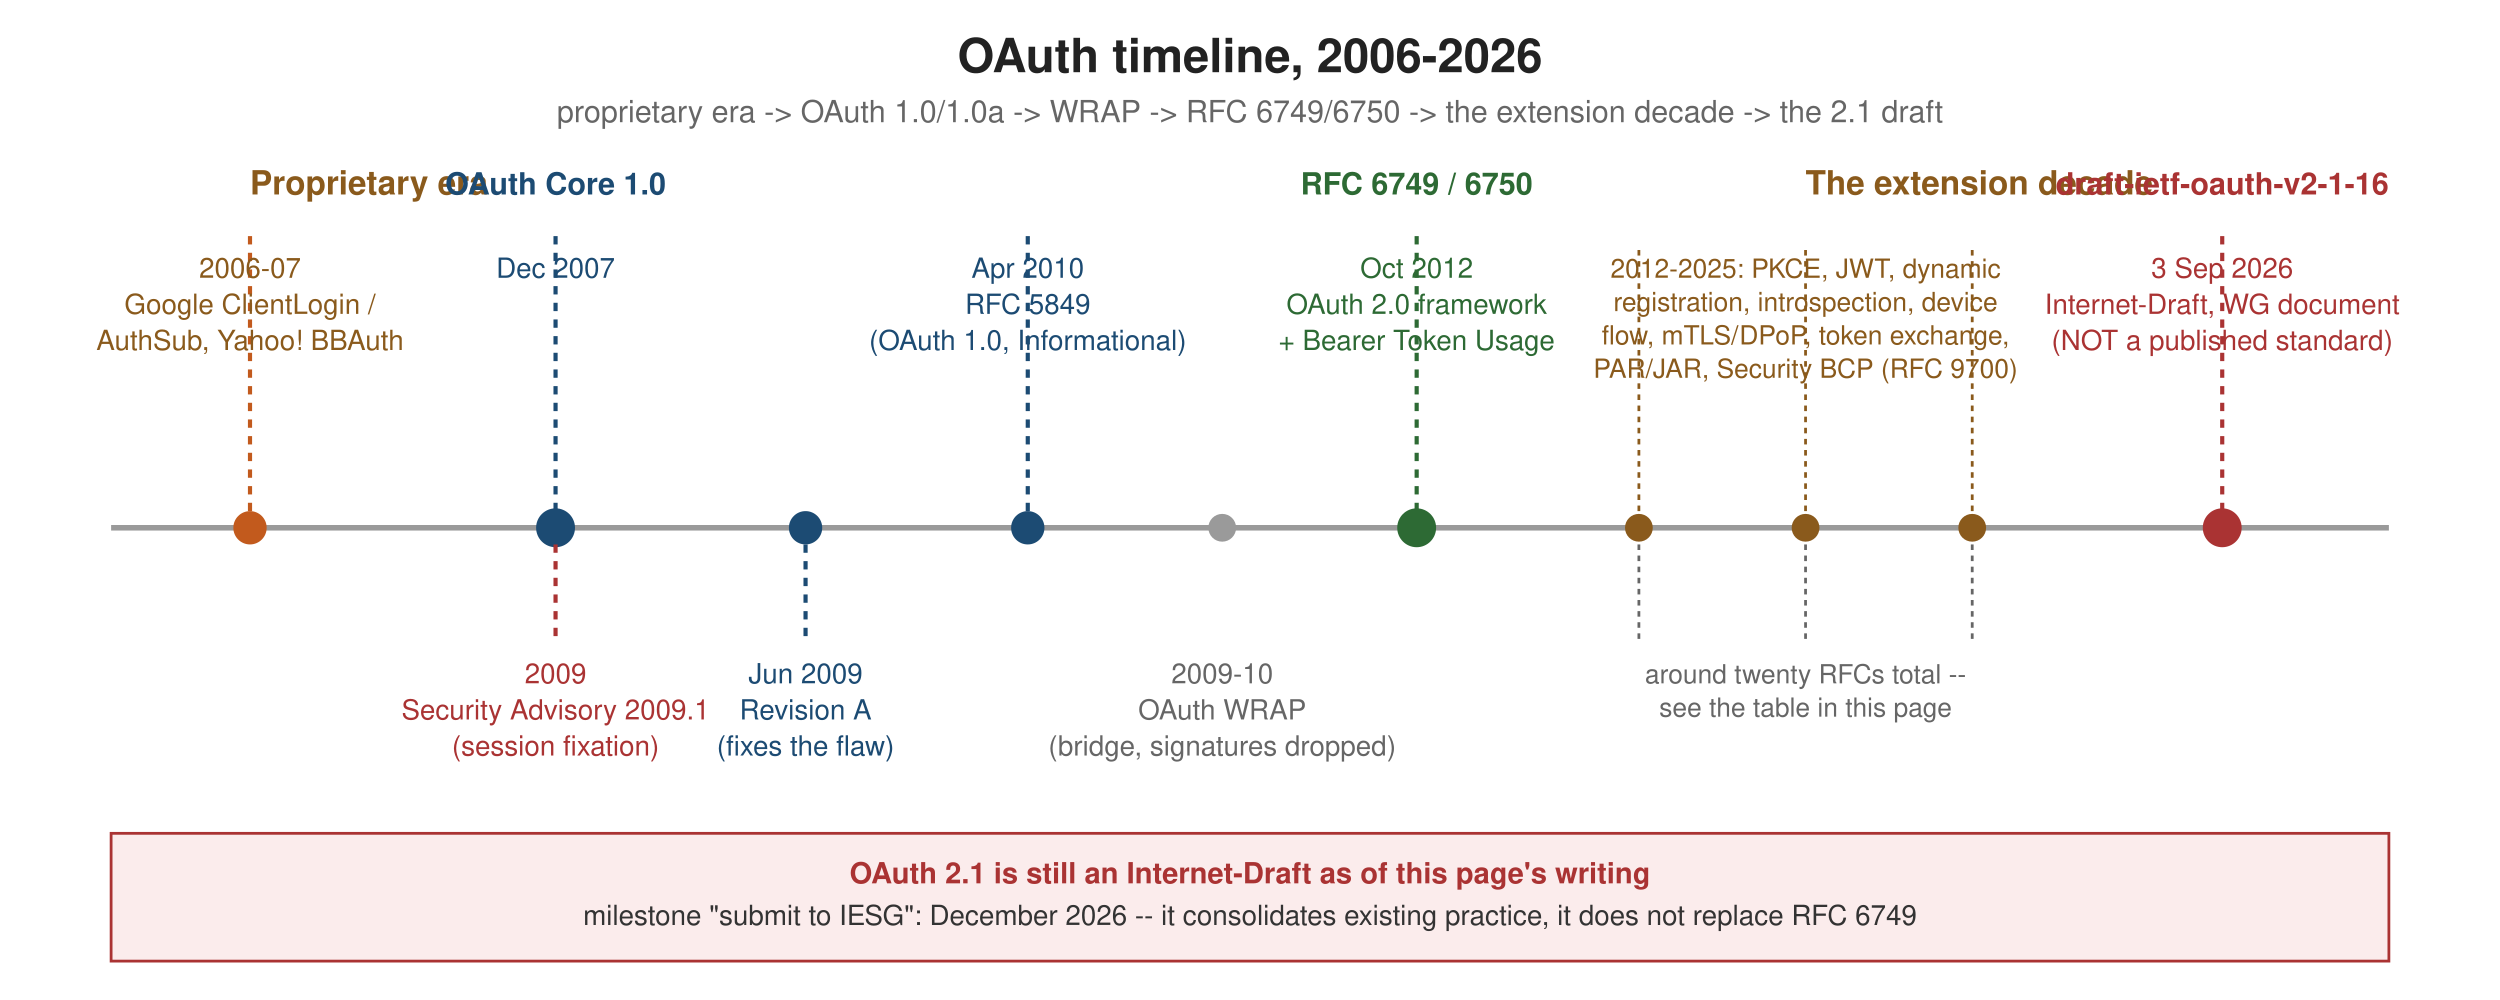
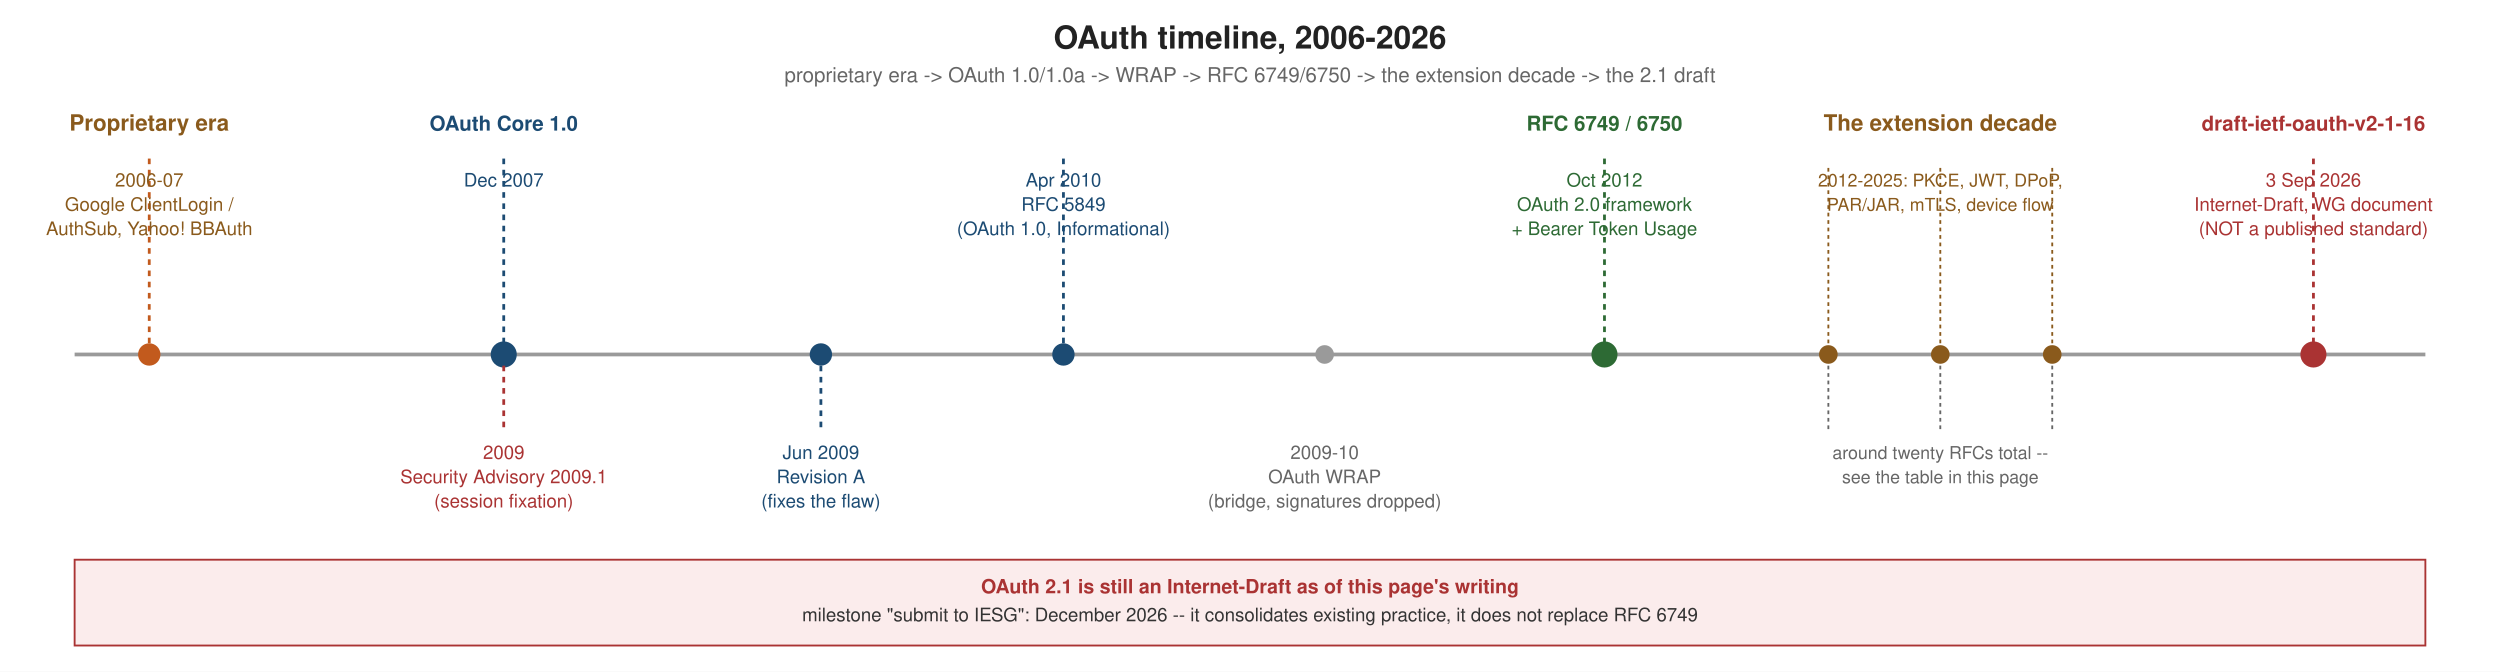
- <svg xmlns="http://www.w3.org/2000/svg" viewBox="0 0 900 360" font-family="Helvetica, Arial, sans-serif">
-   <rect x="0" y="0" width="900" height="360" fill="#ffffff" />
-   <text x="450" y="26" font-size="17" font-weight="bold" fill="#222222" text-anchor="middle">OAuth timeline, 2006-2026</text>
-   <text x="450" y="44" font-size="11" fill="#666666" text-anchor="middle">proprietary era -&gt; OAuth 1.0/1.0a -&gt; WRAP -&gt; RFC 6749/6750 -&gt; the extension decade -&gt; the 2.1 draft</text>
-   <line x1="40" y1="190" x2="860" y2="190" stroke="#9a9a9a" stroke-width="2" />
-   <text x="90" y="70" font-size="12" font-weight="bold" fill="#8a5a1c">Proprietary era</text>
-   <circle cx="90" cy="190" r="6" fill="#c25a1d" />
-   <line x1="90" y1="184" x2="90" y2="85" stroke="#c25a1d" stroke-width="1.5" stroke-dasharray="3,3" />
-   <text x="90" y="100" font-size="10" fill="#8a5a1c" text-anchor="middle">2006-07</text>
-   <text x="90" y="113" font-size="10" fill="#8a5a1c" text-anchor="middle">Google ClientLogin /</text>
-   <text x="90" y="126" font-size="10" fill="#8a5a1c" text-anchor="middle">AuthSub, Yahoo! BBAuth</text>
-   <circle cx="200" cy="190" r="7" fill="#1c4b73" />
-   <line x1="200" y1="184" x2="200" y2="85" stroke="#1c4b73" stroke-width="1.5" stroke-dasharray="3,3" />
-   <text x="200" y="70" font-size="11" font-weight="bold" fill="#1c4b73" text-anchor="middle">OAuth Core 1.0</text>
-   <text x="200" y="100" font-size="10" fill="#1c4b73" text-anchor="middle">Dec 2007</text>
-   <circle cx="200" cy="190" r="0" />
-   <line x1="200" y1="196" x2="200" y2="230" stroke="#a33" stroke-width="1.5" stroke-dasharray="3,3" />
-   <text x="200" y="246" font-size="10" fill="#a33" text-anchor="middle">2009</text>
-   <text x="200" y="259" font-size="10" fill="#a33" text-anchor="middle">Security Advisory 2009.1</text>
-   <text x="200" y="272" font-size="10" fill="#a33" text-anchor="middle">(session fixation)</text>
-   <circle cx="290" cy="190" r="6" fill="#1c4b73" />
-   <line x1="290" y1="196" x2="290" y2="230" stroke="#1c4b73" stroke-width="1.5" stroke-dasharray="3,3" />
-   <text x="290" y="246" font-size="10" fill="#1c4b73" text-anchor="middle">Jun 2009</text>
-   <text x="290" y="259" font-size="10" fill="#1c4b73" text-anchor="middle">Revision A</text>
-   <text x="290" y="272" font-size="10" fill="#1c4b73" text-anchor="middle">(fixes the flaw)</text>
-   <circle cx="370" cy="190" r="6" fill="#1c4b73" />
-   <line x1="370" y1="184" x2="370" y2="85" stroke="#1c4b73" stroke-width="1.5" stroke-dasharray="3,3" />
-   <text x="370" y="100" font-size="10" fill="#1c4b73" text-anchor="middle">Apr 2010</text>
-   <text x="370" y="113" font-size="10" fill="#1c4b73" text-anchor="middle">RFC 5849</text>
-   <text x="370" y="126" font-size="10" fill="#1c4b73" text-anchor="middle">(OAuth 1.0, Informational)</text>
-   <circle cx="440" cy="190" r="5" fill="#9a9a9a" />
-   <text x="440" y="246" font-size="10" fill="#666666" text-anchor="middle">2009-10</text>
-   <text x="440" y="259" font-size="10" fill="#666666" text-anchor="middle">OAuth WRAP</text>
-   <text x="440" y="272" font-size="10" fill="#666666" text-anchor="middle">(bridge, signatures dropped)</text>
-   <circle cx="510" cy="190" r="7" fill="#2d6a34" />
-   <line x1="510" y1="184" x2="510" y2="85" stroke="#2d6a34" stroke-width="1.5" stroke-dasharray="3,3" />
-   <text x="510" y="70" font-size="11" font-weight="bold" fill="#2d6a34" text-anchor="middle">RFC 6749 / 6750</text>
-   <text x="510" y="100" font-size="10" fill="#2d6a34" text-anchor="middle">Oct 2012</text>
-   <text x="510" y="113" font-size="10" fill="#2d6a34" text-anchor="middle">OAuth 2.0 framework</text>
-   <text x="510" y="126" font-size="10" fill="#2d6a34" text-anchor="middle">+ Bearer Token Usage</text>
-   <text x="650" y="70" font-size="12" font-weight="bold" fill="#8a5a1c">The extension decade</text>
-   <circle cx="590" cy="190" r="5" fill="#8a5a1c" />
-   <circle cx="650" cy="190" r="5" fill="#8a5a1c" />
-   <circle cx="710" cy="190" r="5" fill="#8a5a1c" />
-   <line x1="590" y1="184" x2="590" y2="88" stroke="#8a5a1c" stroke-width="1" stroke-dasharray="2,2" />
-   <line x1="650" y1="184" x2="650" y2="88" stroke="#8a5a1c" stroke-width="1" stroke-dasharray="2,2" />
-   <line x1="710" y1="184" x2="710" y2="88" stroke="#8a5a1c" stroke-width="1" stroke-dasharray="2,2" />
-   <text x="650" y="100" font-size="9.5" fill="#8a5a1c" text-anchor="middle">2012-2025: PKCE, JWT, dynamic</text>
-   <text x="650" y="112" font-size="9.5" fill="#8a5a1c" text-anchor="middle">registration, introspection, device</text>
-   <text x="650" y="124" font-size="9.5" fill="#8a5a1c" text-anchor="middle">flow, mTLS/DPoP, token exchange,</text>
-   <text x="650" y="136" font-size="9.5" fill="#8a5a1c" text-anchor="middle">PAR/JAR, Security BCP (RFC 9700)</text>
-   <line x1="590" y1="196" x2="590" y2="230" stroke="#666666" stroke-width="1" stroke-dasharray="2,2" />
-   <line x1="650" y1="196" x2="650" y2="230" stroke="#666666" stroke-width="1" stroke-dasharray="2,2" />
-   <line x1="710" y1="196" x2="710" y2="230" stroke="#666666" stroke-width="1" stroke-dasharray="2,2" />
-   <text x="650" y="246" font-size="9.5" fill="#666666" text-anchor="middle">around twenty RFCs total --</text>
-   <text x="650" y="258" font-size="9.5" fill="#666666" text-anchor="middle">see the table in this page</text>
-   <circle cx="800" cy="190" r="7" fill="#a33" />
-   <line x1="800" y1="184" x2="800" y2="85" stroke="#a33" stroke-width="1.5" stroke-dasharray="3,3" />
-   <text x="800" y="70" font-size="11" font-weight="bold" fill="#a33" text-anchor="middle">draft-ietf-oauth-v2-1-16</text>
-   <text x="800" y="100" font-size="10" fill="#a33" text-anchor="middle">3 Sep 2026</text>
-   <text x="800" y="113" font-size="10" fill="#a33" text-anchor="middle">Internet-Draft, WG document</text>
-   <text x="800" y="126" font-size="10" fill="#a33" text-anchor="middle">(NOT a published standard)</text>
-   <rect x="40" y="300" width="820" height="46" fill="#fbecec" stroke="#a33" stroke-width="1" />
-   <text x="450" y="318" font-size="10.5" fill="#a33" text-anchor="middle" font-weight="bold">OAuth 2.1 is still an Internet-Draft as of this page's writing</text>
-   <text x="450" y="333" font-size="10" fill="#333333" text-anchor="middle">milestone "submit to IESG": December 2026 -- it consolidates existing practice, it does not replace RFC 6749</text>
+ <svg xmlns="http://www.w3.org/2000/svg" viewBox="0 0 1340 360" font-family="Helvetica, Arial, sans-serif">
+   <rect x="0" y="0" width="1340" height="360" fill="#ffffff" />
+   <text x="670" y="26" font-size="17" font-weight="bold" fill="#222222" text-anchor="middle">OAuth timeline, 2006-2026</text>
+   <text x="670" y="44" font-size="11" fill="#666666" text-anchor="middle">proprietary era -&gt; OAuth 1.0/1.0a -&gt; WRAP -&gt; RFC 6749/6750 -&gt; the extension decade -&gt; the 2.1 draft</text>
+   <line x1="40" y1="190" x2="1300" y2="190" stroke="#9a9a9a" stroke-width="2" />
+   <text x="80" y="70" font-size="12" font-weight="bold" fill="#8a5a1c" text-anchor="middle">Proprietary era</text>
+   <circle cx="80" cy="190" r="6" fill="#c25a1d" />
+   <line x1="80" y1="184" x2="80" y2="85" stroke="#c25a1d" stroke-width="1.5" stroke-dasharray="3,3" />
+   <text x="80" y="100" font-size="10" fill="#8a5a1c" text-anchor="middle">2006-07</text>
+   <text x="80" y="113" font-size="10" fill="#8a5a1c" text-anchor="middle">Google ClientLogin /</text>
+   <text x="80" y="126" font-size="10" fill="#8a5a1c" text-anchor="middle">AuthSub, Yahoo! BBAuth</text>
+   <circle cx="270" cy="190" r="7" fill="#1c4b73" />
+   <line x1="270" y1="184" x2="270" y2="85" stroke="#1c4b73" stroke-width="1.5" stroke-dasharray="3,3" />
+   <text x="270" y="70" font-size="11" font-weight="bold" fill="#1c4b73" text-anchor="middle">OAuth Core 1.0</text>
+   <text x="270" y="100" font-size="10" fill="#1c4b73" text-anchor="middle">Dec 2007</text>
+   <circle cx="270" cy="190" r="0" />
+   <line x1="270" y1="196" x2="270" y2="230" stroke="#a33" stroke-width="1.5" stroke-dasharray="3,3" />
+   <text x="270" y="246" font-size="10" fill="#a33" text-anchor="middle">2009</text>
+   <text x="270" y="259" font-size="10" fill="#a33" text-anchor="middle">Security Advisory 2009.1</text>
+   <text x="270" y="272" font-size="10" fill="#a33" text-anchor="middle">(session fixation)</text>
+   <circle cx="440" cy="190" r="6" fill="#1c4b73" />
+   <line x1="440" y1="196" x2="440" y2="230" stroke="#1c4b73" stroke-width="1.5" stroke-dasharray="3,3" />
+   <text x="440" y="246" font-size="10" fill="#1c4b73" text-anchor="middle">Jun 2009</text>
+   <text x="440" y="259" font-size="10" fill="#1c4b73" text-anchor="middle">Revision A</text>
+   <text x="440" y="272" font-size="10" fill="#1c4b73" text-anchor="middle">(fixes the flaw)</text>
+   <circle cx="570" cy="190" r="6" fill="#1c4b73" />
+   <line x1="570" y1="184" x2="570" y2="85" stroke="#1c4b73" stroke-width="1.5" stroke-dasharray="3,3" />
+   <text x="570" y="100" font-size="10" fill="#1c4b73" text-anchor="middle">Apr 2010</text>
+   <text x="570" y="113" font-size="10" fill="#1c4b73" text-anchor="middle">RFC 5849</text>
+   <text x="570" y="126" font-size="10" fill="#1c4b73" text-anchor="middle">(OAuth 1.0, Informational)</text>
+   <circle cx="710" cy="190" r="5" fill="#9a9a9a" />
+   <text x="710" y="246" font-size="10" fill="#666666" text-anchor="middle">2009-10</text>
+   <text x="710" y="259" font-size="10" fill="#666666" text-anchor="middle">OAuth WRAP</text>
+   <text x="710" y="272" font-size="10" fill="#666666" text-anchor="middle">(bridge, signatures dropped)</text>
+   <circle cx="860" cy="190" r="7" fill="#2d6a34" />
+   <line x1="860" y1="184" x2="860" y2="85" stroke="#2d6a34" stroke-width="1.5" stroke-dasharray="3,3" />
+   <text x="860" y="70" font-size="11" font-weight="bold" fill="#2d6a34" text-anchor="middle">RFC 6749 / 6750</text>
+   <text x="860" y="100" font-size="10" fill="#2d6a34" text-anchor="middle">Oct 2012</text>
+   <text x="860" y="113" font-size="10" fill="#2d6a34" text-anchor="middle">OAuth 2.0 framework</text>
+   <text x="860" y="126" font-size="10" fill="#2d6a34" text-anchor="middle">+ Bearer Token Usage</text>
+   <text x="1040" y="70" font-size="12" font-weight="bold" fill="#8a5a1c" text-anchor="middle">The extension decade</text>
+   <circle cx="980" cy="190" r="5" fill="#8a5a1c" />
+   <circle cx="1040" cy="190" r="5" fill="#8a5a1c" />
+   <circle cx="1100" cy="190" r="5" fill="#8a5a1c" />
+   <line x1="980" y1="184" x2="980" y2="88" stroke="#8a5a1c" stroke-width="1" stroke-dasharray="2,2" />
+   <line x1="1040" y1="184" x2="1040" y2="88" stroke="#8a5a1c" stroke-width="1" stroke-dasharray="2,2" />
+   <line x1="1100" y1="184" x2="1100" y2="88" stroke="#8a5a1c" stroke-width="1" stroke-dasharray="2,2" />
+   <text x="1040" y="100" font-size="9.5" fill="#8a5a1c" text-anchor="middle">2012-2025: PKCE, JWT, DPoP,</text>
+   <text x="1040" y="113" font-size="9.5" fill="#8a5a1c" text-anchor="middle">PAR/JAR, mTLS, device flow</text>
+   <line x1="980" y1="196" x2="980" y2="230" stroke="#666666" stroke-width="1" stroke-dasharray="2,2" />
+   <line x1="1040" y1="196" x2="1040" y2="230" stroke="#666666" stroke-width="1" stroke-dasharray="2,2" />
+   <line x1="1100" y1="196" x2="1100" y2="230" stroke="#666666" stroke-width="1" stroke-dasharray="2,2" />
+   <text x="1040" y="246" font-size="9.5" fill="#666666" text-anchor="middle">around twenty RFCs total --</text>
+   <text x="1040" y="259" font-size="9.5" fill="#666666" text-anchor="middle">see the table in this page</text>
+   <circle cx="1240" cy="190" r="7" fill="#a33" />
+   <line x1="1240" y1="184" x2="1240" y2="85" stroke="#a33" stroke-width="1.5" stroke-dasharray="3,3" />
+   <text x="1240" y="70" font-size="11" font-weight="bold" fill="#a33" text-anchor="middle">draft-ietf-oauth-v2-1-16</text>
+   <text x="1240" y="100" font-size="10" fill="#a33" text-anchor="middle">3 Sep 2026</text>
+   <text x="1240" y="113" font-size="10" fill="#a33" text-anchor="middle">Internet-Draft, WG document</text>
+   <text x="1240" y="126" font-size="10" fill="#a33" text-anchor="middle">(NOT a published standard)</text>
+   <rect x="40" y="300" width="1260" height="46" fill="#fbecec" stroke="#a33" stroke-width="1" />
+   <text x="670" y="318" font-size="10.5" fill="#a33" text-anchor="middle" font-weight="bold">OAuth 2.1 is still an Internet-Draft as of this page's writing</text>
+   <text x="670" y="333" font-size="10" fill="#333333" text-anchor="middle">milestone "submit to IESG": December 2026 -- it consolidates existing practice, it does not replace RFC 6749</text>
</svg>
